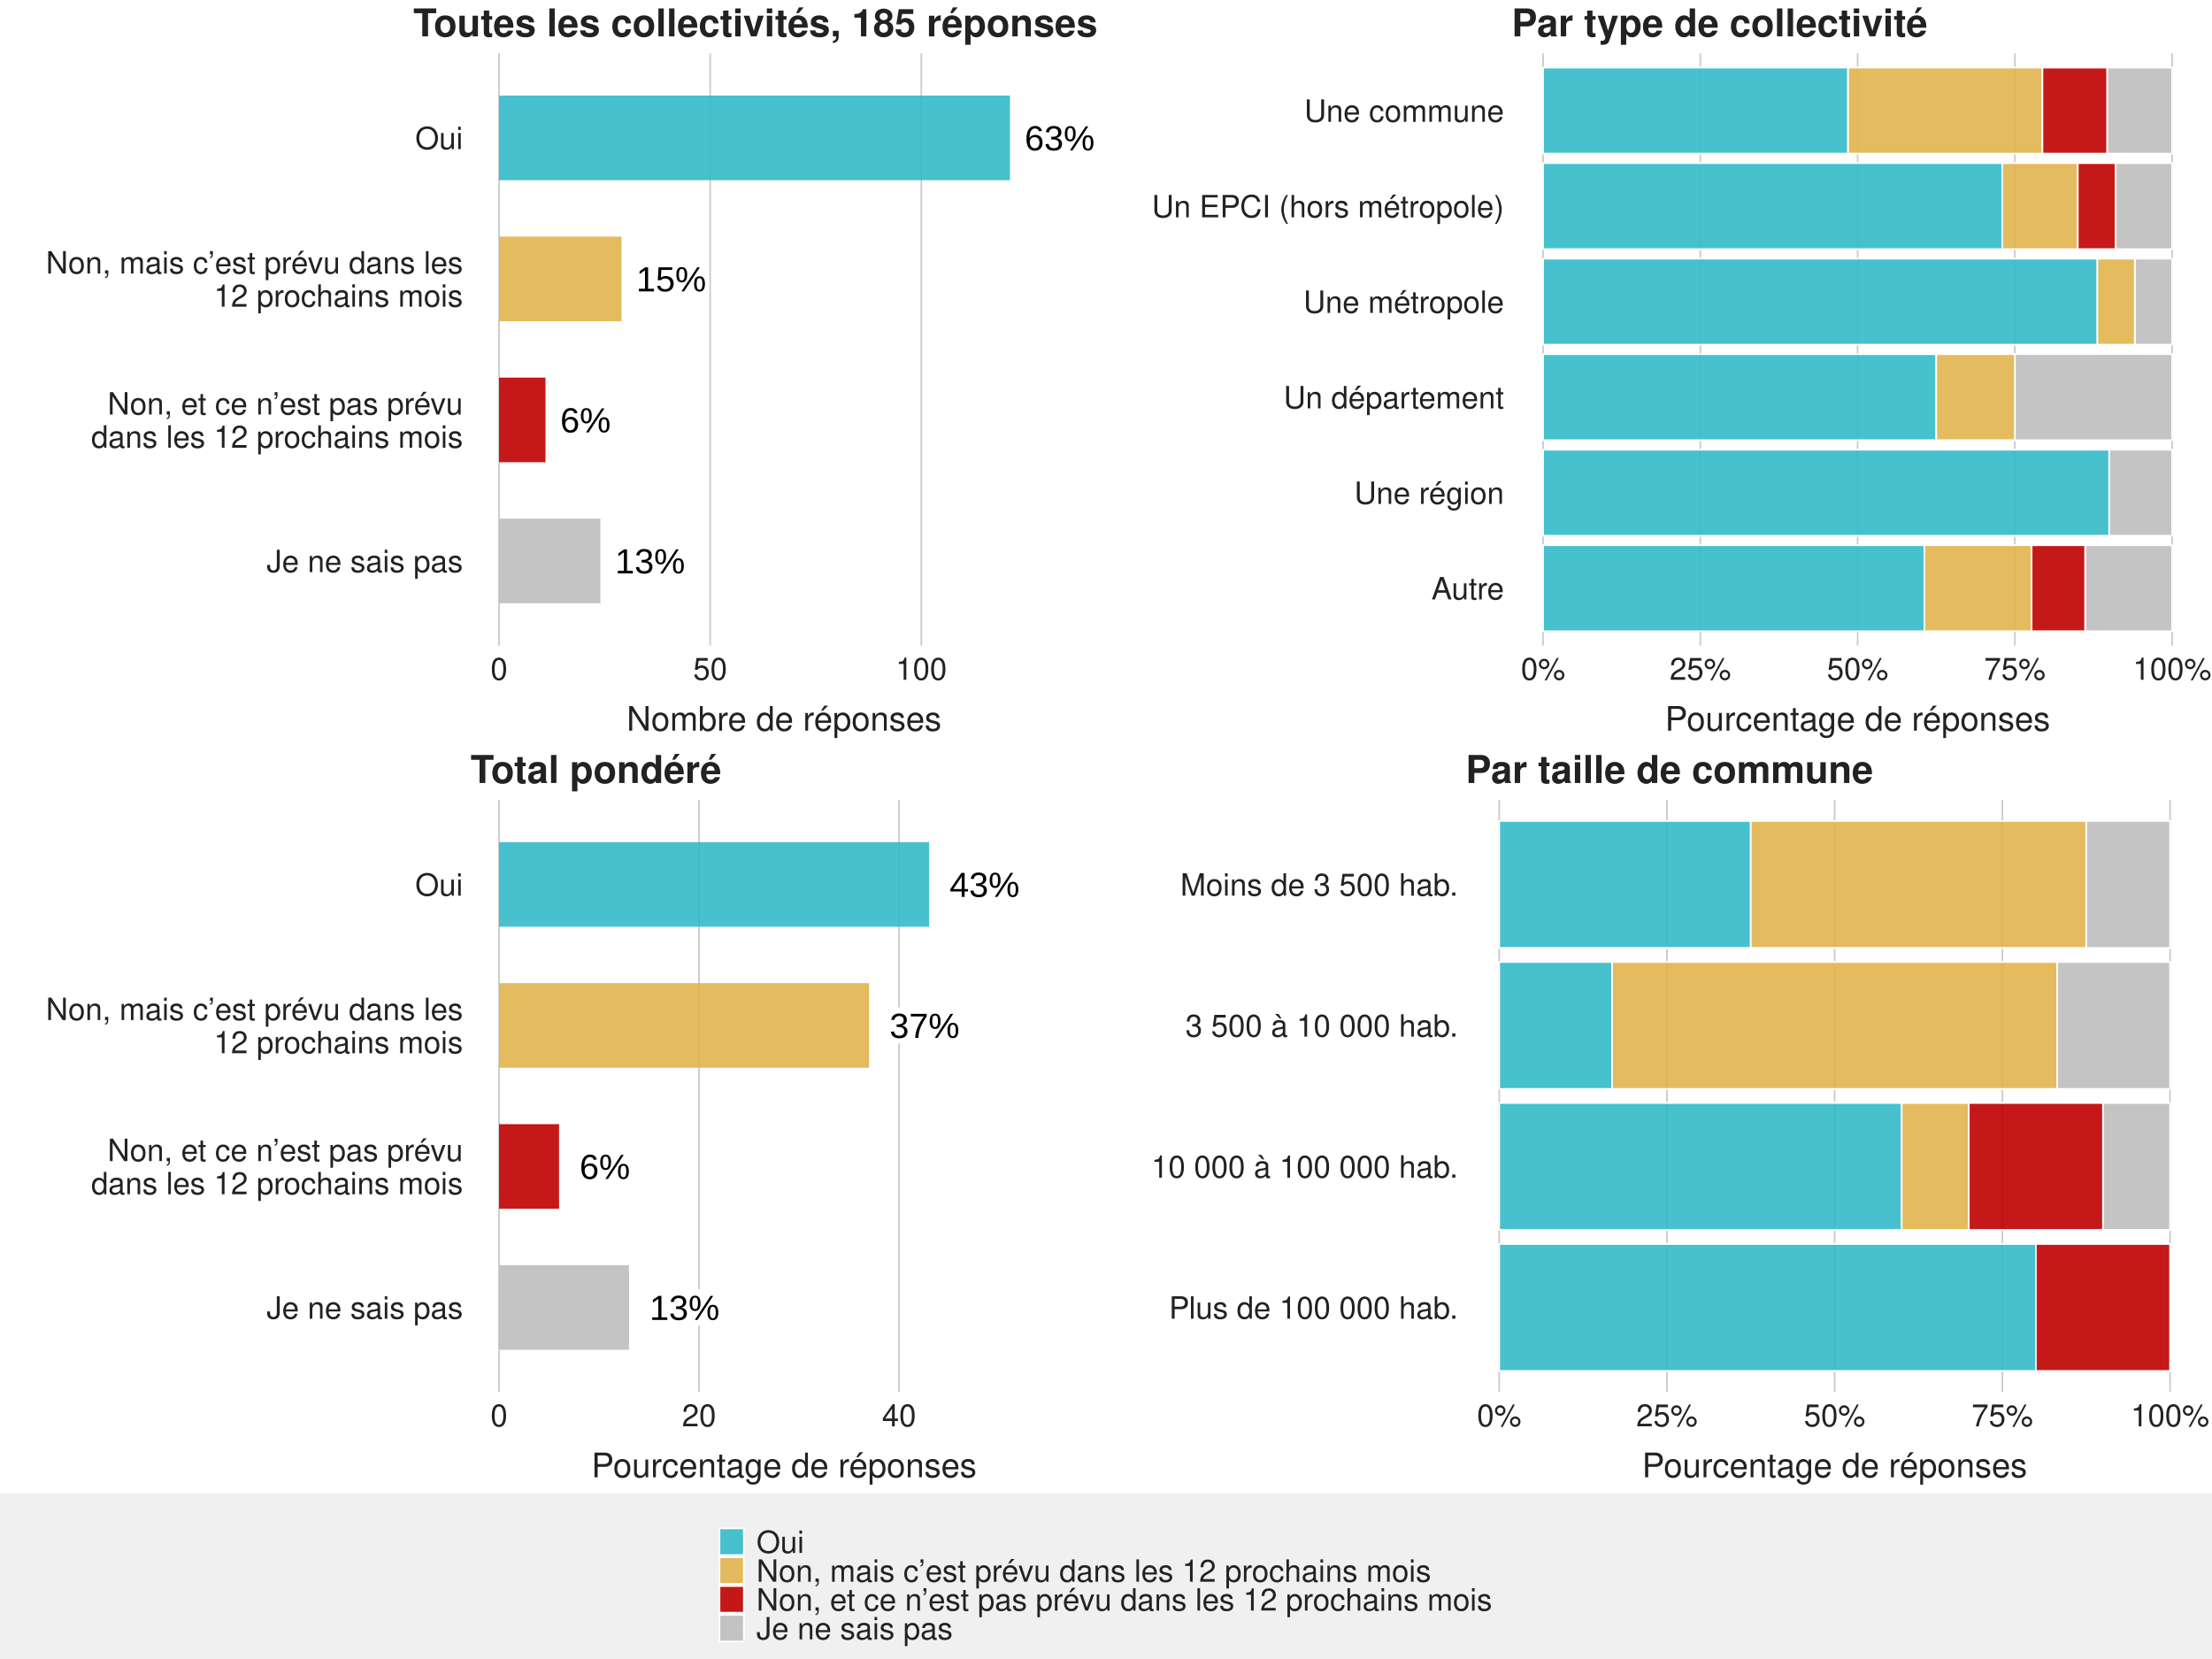
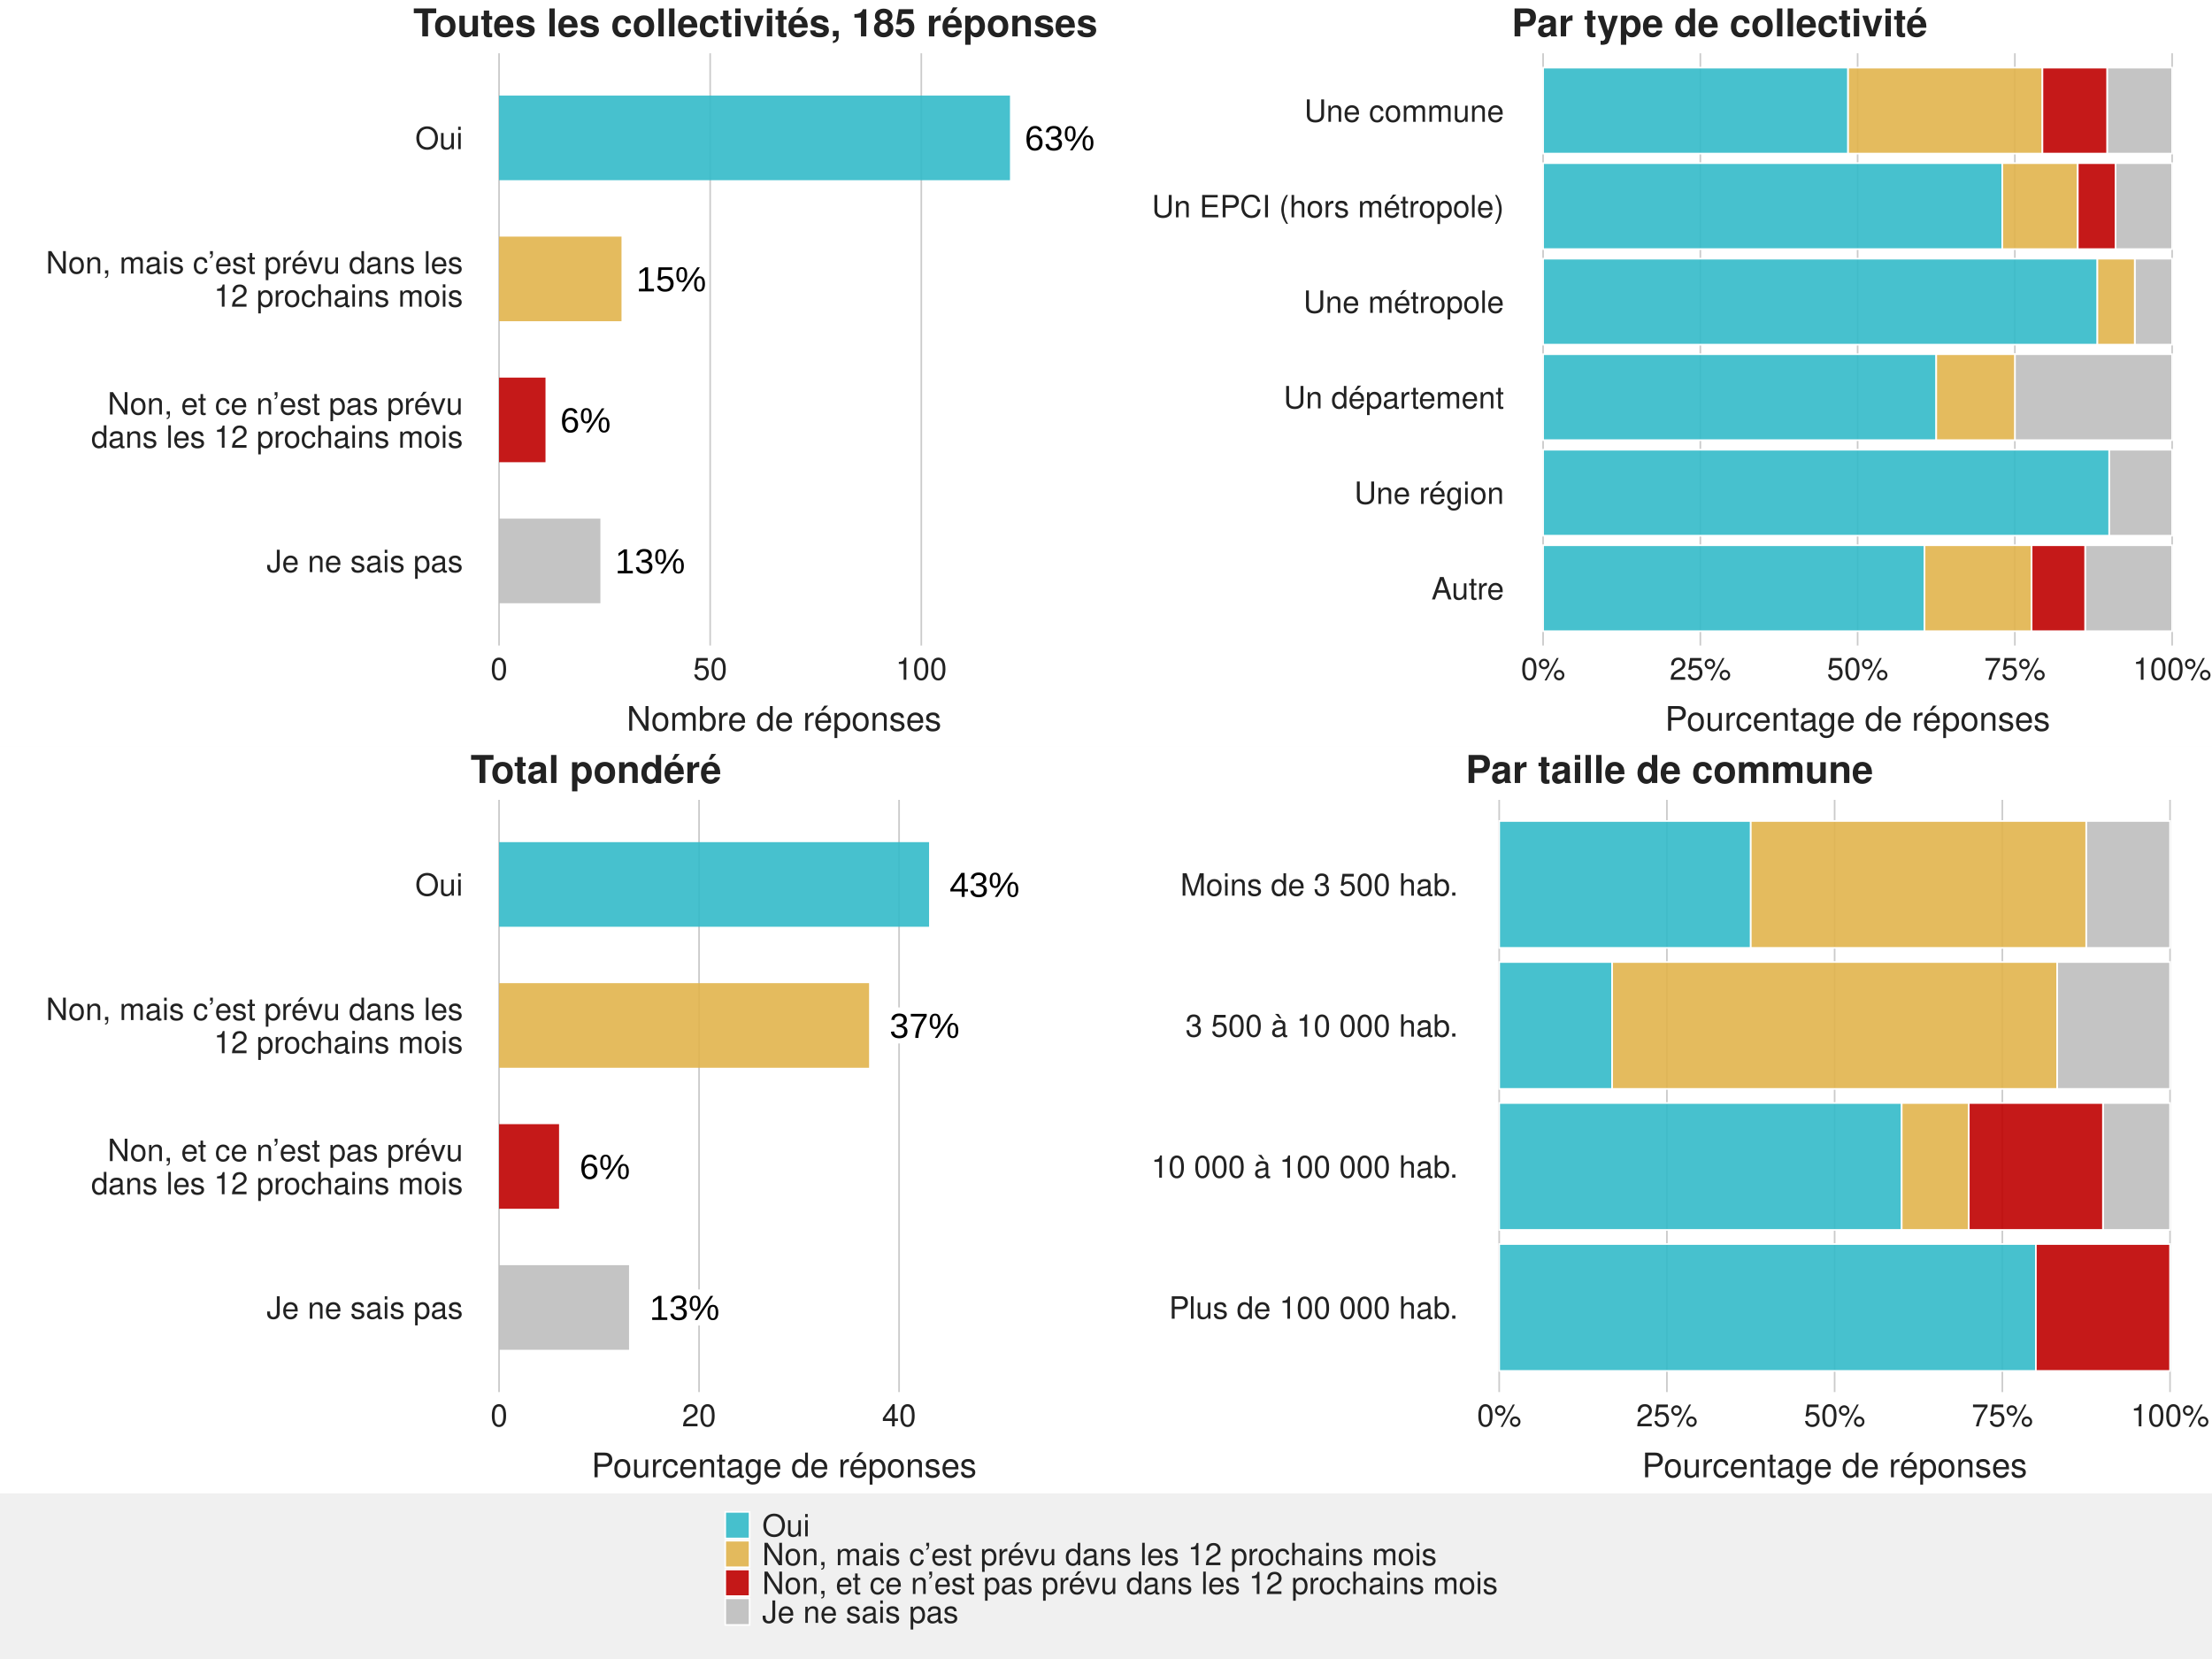
<svg xmlns="http://www.w3.org/2000/svg" class="svglite" width="1440.00pt" height="1080.00pt" viewBox="0 0 1440.00 1080.00">
  <defs>
    <style type="text/css">
    .svglite line, .svglite polyline, .svglite polygon, .svglite path, .svglite rect, .svglite circle {
      fill: none;
      stroke: #000000;
      stroke-linecap: round;
      stroke-linejoin: round;
      stroke-miterlimit: 10.00;
    }
    .svglite text {
      white-space: pre;
    }
  </style>
  </defs>
  <rect width="100%" height="100%" style="stroke: none; fill: none;" />
  <defs>
    <clipPath id="cpMC4wMHwxNDQwLjAwfDAuMDB8MTA4MC4wMA==">
      <rect x="0.00" y="0.00" width="1440.00" height="1080.00" />
    </clipPath>
  </defs>
  <g clip-path="url(#cpMC4wMHwxNDQwLjAwfDAuMDB8MTA4MC4wMA==)">
</g>
  <defs>
    <clipPath id="cpMC4wMHwxNDQwLjAwfDAuMDB8OTcyLjAw">
      <rect x="0.00" y="0.00" width="1440.00" height="972.00" />
    </clipPath>
  </defs>
  <g clip-path="url(#cpMC4wMHwxNDQwLjAwfDAuMDB8OTcyLjAw)">
</g>
  <g clip-path="url(#cpMC4wMHwxNDQwLjAwfDAuMDB8MTA4MC4wMA==)">
</g>
  <defs>
    <clipPath id="cpMC4wMHw3MjAuMDB8MC4wMHw5NzIuMDA=">
      <rect x="0.00" y="0.00" width="720.00" height="972.00" />
    </clipPath>
  </defs>
  <g clip-path="url(#cpMC4wMHw3MjAuMDB8MC4wMHw5NzIuMDA=)">
</g>
  <g clip-path="url(#cpMC4wMHwxNDQwLjAwfDAuMDB8MTA4MC4wMA==)">
</g>
  <defs>
    <clipPath id="cpMC4wMHw3MjAuMDB8MC4wMHw0ODYuMDA=">
      <rect x="0.00" y="0.00" width="720.00" height="486.00" />
    </clipPath>
  </defs>
  <g clip-path="url(#cpMC4wMHw3MjAuMDB8MC4wMHw0ODYuMDA=)">
    <rect x="0.00" y="0.00" width="720.00" height="486.00" style="stroke-width: 1.07; stroke: #FFFFFF; fill: #FFFFFF;" />
  </g>
  <g clip-path="url(#cpMC4wMHwxNDQwLjAwfDAuMDB8MTA4MC4wMA==)">
</g>
  <defs>
    <clipPath id="cpMzA2LjMyfDcxNC41MnwzNC42OXw0MjAuMjQ=">
      <rect x="306.32" y="34.69" width="408.20" height="385.55" />
    </clipPath>
  </defs>
  <g clip-path="url(#cpMzA2LjMyfDcxNC41MnwzNC42OXw0MjAuMjQ=)">
    <polyline points="324.88,420.24 324.88,34.69 " style="stroke-width: 1.07; stroke: #CBCBCB; stroke-linecap: butt;" />
    <polyline points="462.32,420.24 462.32,34.69 " style="stroke-width: 1.07; stroke: #CBCBCB; stroke-linecap: butt;" />
    <polyline points="599.76,420.24 599.76,34.69 " style="stroke-width: 1.07; stroke: #CBCBCB; stroke-linecap: butt;" />
    <rect x="324.88" y="62.23" width="332.61" height="55.08" style="stroke-width: 2.13; stroke: none; stroke-linecap: butt; stroke-linejoin: miter; fill: #33BBC9; fill-opacity: 0.90;" />
    <rect x="324.88" y="337.62" width="65.97" height="55.08" style="stroke-width: 2.13; stroke: none; stroke-linecap: butt; stroke-linejoin: miter; fill: #BEBEBE; fill-opacity: 0.90;" />
    <rect x="324.88" y="154.03" width="79.72" height="55.08" style="stroke-width: 2.13; stroke: none; stroke-linecap: butt; stroke-linejoin: miter; fill: #E1B44D; fill-opacity: 0.90;" />
    <rect x="324.88" y="245.82" width="30.24" height="55.08" style="stroke-width: 2.13; stroke: none; stroke-linecap: butt; stroke-linejoin: miter; fill: #BF0001; fill-opacity: 0.90;" />
    <polygon points="662.39,101.49 710.20,101.49 710.11,101.49 710.46,101.48 710.80,101.41 711.13,101.28 711.43,101.11 711.70,100.89 711.93,100.63 712.11,100.34 712.25,100.02 712.33,99.68 712.36,99.33 712.36,99.33 712.36,80.20 712.36,80.20 712.33,79.86 712.25,79.52 712.11,79.20 711.93,78.90 711.70,78.64 711.43,78.42 711.13,78.25 710.80,78.13 710.46,78.06 710.20,78.04 662.39,78.04 662.65,78.06 662.30,78.04 661.96,78.09 661.63,78.18 661.31,78.33 661.03,78.53 660.77,78.77 660.57,79.05 660.40,79.36 660.29,79.69 660.24,80.03 660.23,80.20 660.23,99.33 660.24,99.16 660.24,99.51 660.29,99.85 660.40,100.18 660.57,100.49 660.77,100.76 661.03,101.01 661.31,101.20 661.63,101.35 661.96,101.45 662.30,101.49 " style="stroke-width: nan; stroke: none; fill: #FFFFFF;" />
    <text x="667.06" y="97.89" style="font-size: 22.76px; font-family: &quot;Arial&quot;;" textLength="44.93px" lengthAdjust="spacingAndGlyphs">63%</text>
    <polygon points="395.76,376.88 443.56,376.88 443.48,376.88 443.83,376.87 444.17,376.80 444.49,376.67 444.79,376.50 445.06,376.28 445.29,376.02 445.48,375.73 445.61,375.41 445.70,375.07 445.72,374.72 445.72,374.72 445.72,355.59 445.72,355.59 445.70,355.25 445.61,354.91 445.48,354.59 445.29,354.29 445.06,354.03 444.79,353.81 444.49,353.64 444.17,353.52 443.83,353.45 443.56,353.43 395.76,353.43 396.02,353.45 395.67,353.43 395.32,353.48 394.99,353.57 394.68,353.72 394.39,353.92 394.14,354.16 393.93,354.44 393.77,354.75 393.66,355.08 393.60,355.42 393.60,355.59 393.60,374.72 393.60,374.55 393.60,374.90 393.66,375.24 393.77,375.57 393.93,375.88 394.14,376.16 394.39,376.40 394.68,376.59 394.99,376.74 395.32,376.84 395.67,376.88 " style="stroke-width: nan; stroke: none; fill: #FFFFFF;" />
    <text x="400.43" y="373.28" style="font-size: 22.76px; font-family: &quot;Arial&quot;;" textLength="44.93px" lengthAdjust="spacingAndGlyphs">13%</text>
    <polygon points="409.50,193.29 457.31,193.29 457.22,193.29 457.57,193.27 457.91,193.20 458.23,193.08 458.54,192.91 458.81,192.69 459.04,192.43 459.22,192.13 459.36,191.81 459.44,191.48 459.47,191.13 459.47,191.13 459.47,172.00 459.47,172.00 459.44,171.65 459.36,171.31 459.22,171.00 459.04,170.70 458.81,170.44 458.54,170.22 458.23,170.05 457.91,169.92 457.57,169.85 457.31,169.84 409.50,169.84 409.76,169.85 409.41,169.84 409.07,169.88 408.73,169.98 408.42,170.13 408.13,170.33 407.88,170.57 407.68,170.84 407.51,171.15 407.40,171.48 407.35,171.83 407.34,172.00 407.34,191.13 407.35,190.96 407.35,191.30 407.40,191.65 407.51,191.98 407.68,192.28 407.88,192.56 408.13,192.80 408.42,193.00 408.73,193.15 409.07,193.25 409.41,193.29 " style="stroke-width: nan; stroke: none; fill: #FFFFFF;" />
    <text x="414.17" y="189.69" style="font-size: 22.76px; font-family: &quot;Arial&quot;;" textLength="44.93px" lengthAdjust="spacingAndGlyphs">15%</text>
    <polygon points="360.02,285.09 394.82,285.09 394.73,285.08 395.08,285.07 395.42,285.00 395.75,284.88 396.05,284.70 396.32,284.48 396.55,284.22 396.73,283.93 396.87,283.61 396.95,283.27 396.98,282.93 396.98,282.93 396.98,263.80 396.98,263.80 396.95,263.45 396.87,263.11 396.73,262.79 396.55,262.50 396.32,262.24 396.05,262.02 395.75,261.84 395.42,261.72 395.08,261.65 394.82,261.64 360.02,261.64 360.28,261.65 359.94,261.64 359.59,261.68 359.26,261.78 358.94,261.92 358.66,262.12 358.41,262.36 358.20,262.64 358.03,262.95 357.92,263.28 357.87,263.62 357.86,263.80 357.86,282.93 357.87,282.75 357.87,283.10 357.92,283.44 358.03,283.77 358.20,284.08 358.41,284.36 358.66,284.60 358.94,284.80 359.26,284.95 359.59,285.04 359.94,285.08 " style="stroke-width: nan; stroke: none; fill: #FFFFFF;" />
    <text x="364.69" y="281.49" style="font-size: 22.76px; font-family: &quot;Arial&quot;;" textLength="31.92px" lengthAdjust="spacingAndGlyphs">6%</text>
  </g>
  <g clip-path="url(#cpMC4wMHwxNDQwLjAwfDAuMDB8MTA4MC4wMA==)">
    <text x="301.39" y="372.45" text-anchor="end" style="font-size: 20.00px;fill: #222222; font-family: &quot;Nimbus Sans&quot;;" textLength="127.82px" lengthAdjust="spacingAndGlyphs">Je ne sais pas</text>
    <text x="301.39" y="269.85" text-anchor="end" style="font-size: 20.00px;fill: #222222; font-family: &quot;Nimbus Sans&quot;;" textLength="232.30px" lengthAdjust="spacingAndGlyphs">Non, et ce n’est pas prévu</text>
    <text x="301.39" y="291.45" text-anchor="end" style="font-size: 20.00px;fill: #222222; font-family: &quot;Nimbus Sans&quot;;" textLength="242.29px" lengthAdjust="spacingAndGlyphs">dans les 12 prochains mois</text>
    <text x="301.39" y="178.05" text-anchor="end" style="font-size: 20.00px;fill: #222222; font-family: &quot;Nimbus Sans&quot;;" textLength="272.29px" lengthAdjust="spacingAndGlyphs">Non, mais c’est prévu dans les</text>
    <text x="301.39" y="199.65" text-anchor="end" style="font-size: 20.00px;fill: #222222; font-family: &quot;Nimbus Sans&quot;;" textLength="162.26px" lengthAdjust="spacingAndGlyphs">12 prochains mois</text>
    <text x="301.39" y="97.06" text-anchor="end" style="font-size: 20.00px;fill: #222222; font-family: &quot;Nimbus Sans&quot;;" textLength="31.12px" lengthAdjust="spacingAndGlyphs">Oui</text>
    <text x="324.88" y="442.54" text-anchor="middle" style="font-size: 20.00px;fill: #222222; font-family: &quot;Nimbus Sans&quot;;" textLength="11.12px" lengthAdjust="spacingAndGlyphs">0</text>
    <text x="462.32" y="442.54" text-anchor="middle" style="font-size: 20.00px;fill: #222222; font-family: &quot;Nimbus Sans&quot;;" textLength="22.23px" lengthAdjust="spacingAndGlyphs">50</text>
    <text x="599.76" y="442.54" text-anchor="middle" style="font-size: 20.00px;fill: #222222; font-family: &quot;Nimbus Sans&quot;;" textLength="33.35px" lengthAdjust="spacingAndGlyphs">100</text>
    <text x="510.42" y="475.68" text-anchor="middle" style="font-size: 22.00px;fill: #222222; font-family: &quot;Nimbus Sans&quot;;" textLength="205.42px" lengthAdjust="spacingAndGlyphs">Nombre de réponses</text>
    <text x="714.52" y="23.71" text-anchor="end" style="font-size: 25.00px; font-weight: bold;fill: #222222; font-family: &quot;Nimbus Sans&quot;;" textLength="447.48px" lengthAdjust="spacingAndGlyphs">Toutes les collectivités, 185 réponses</text>
  </g>
  <defs>
    <clipPath id="cpMC4wMHw3MjAuMDB8NDg2LjAwfDk3Mi4wMA==">
      <rect x="0.00" y="486.00" width="720.00" height="486.00" />
    </clipPath>
  </defs>
  <g clip-path="url(#cpMC4wMHw3MjAuMDB8NDg2LjAwfDk3Mi4wMA==)">
    <rect x="0.00" y="486.00" width="720.00" height="486.00" style="stroke-width: 1.07; stroke: #FFFFFF; fill: #FFFFFF;" />
  </g>
  <g clip-path="url(#cpMC4wMHwxNDQwLjAwfDAuMDB8MTA4MC4wMA==)">
</g>
  <defs>
    <clipPath id="cpMzA2LjMyfDcxNC41Mnw1MjAuNjl8OTA2LjI0">
      <rect x="306.32" y="520.69" width="408.20" height="385.55" />
    </clipPath>
  </defs>
  <g clip-path="url(#cpMzA2LjMyfDcxNC41Mnw1MjAuNjl8OTA2LjI0)">
    <polyline points="324.88,906.24 324.88,520.69 " style="stroke-width: 1.07; stroke: #CBCBCB; stroke-linecap: butt;" />
    <polyline points="455.08,906.24 455.08,520.69 " style="stroke-width: 1.07; stroke: #CBCBCB; stroke-linecap: butt;" />
    <polyline points="585.29,906.24 585.29,520.69 " style="stroke-width: 1.07; stroke: #CBCBCB; stroke-linecap: butt;" />
    <rect x="324.88" y="823.62" width="84.63" height="55.08" style="stroke-width: 2.13; stroke: none; stroke-linecap: butt; stroke-linejoin: miter; fill: #BEBEBE; fill-opacity: 0.90;" />
    <rect x="324.88" y="731.82" width="39.06" height="55.08" style="stroke-width: 2.13; stroke: none; stroke-linecap: butt; stroke-linejoin: miter; fill: #BF0001; fill-opacity: 0.90;" />
    <rect x="324.88" y="640.03" width="240.88" height="55.08" style="stroke-width: 2.13; stroke: none; stroke-linecap: butt; stroke-linejoin: miter; fill: #E1B44D; fill-opacity: 0.90;" />
    <rect x="324.88" y="548.23" width="279.94" height="55.08" style="stroke-width: 2.13; stroke: none; stroke-linecap: butt; stroke-linejoin: miter; fill: #33BBC9; fill-opacity: 0.90;" />
    <polygon points="418.18,862.88 465.99,862.88 465.90,862.88 466.25,862.87 466.59,862.80 466.92,862.67 467.22,862.50 467.49,862.28 467.72,862.02 467.90,861.73 468.04,861.41 468.12,861.07 468.15,860.72 468.15,860.72 468.15,841.59 468.15,841.59 468.12,841.25 468.04,840.91 467.90,840.59 467.72,840.29 467.49,840.03 467.22,839.81 466.92,839.64 466.59,839.52 466.25,839.45 465.99,839.43 418.18,839.43 418.44,839.45 418.09,839.43 417.75,839.48 417.42,839.57 417.10,839.72 416.82,839.92 416.56,840.16 416.36,840.44 416.19,840.75 416.08,841.08 416.03,841.42 416.02,841.59 416.02,860.72 416.03,860.55 416.03,860.90 416.08,861.24 416.19,861.57 416.36,861.88 416.56,862.16 416.82,862.40 417.10,862.59 417.42,862.74 417.75,862.84 418.09,862.88 " style="stroke-width: nan; stroke: none; fill: #FFFFFF;" />
    <text x="422.85" y="859.28" style="font-size: 22.76px; font-family: &quot;Arial&quot;;" textLength="44.93px" lengthAdjust="spacingAndGlyphs">13%</text>
    <polygon points="372.61,771.09 407.41,771.09 407.32,771.08 407.67,771.07 408.01,771.00 408.33,770.88 408.63,770.70 408.90,770.48 409.13,770.22 409.32,769.93 409.46,769.61 409.54,769.27 409.57,768.93 409.57,768.93 409.57,749.80 409.57,749.80 409.54,749.45 409.46,749.11 409.32,748.79 409.13,748.50 408.90,748.24 408.63,748.02 408.33,747.84 408.01,747.72 407.67,747.65 407.41,747.64 372.61,747.64 372.87,747.65 372.52,747.64 372.18,747.68 371.84,747.78 371.53,747.92 371.24,748.12 370.99,748.36 370.78,748.64 370.62,748.95 370.51,749.28 370.46,749.62 370.45,749.80 370.45,768.93 370.46,768.75 370.46,769.10 370.51,769.44 370.62,769.77 370.78,770.08 370.99,770.36 371.24,770.60 371.53,770.80 371.84,770.95 372.18,771.04 372.52,771.08 " style="stroke-width: nan; stroke: none; fill: #FFFFFF;" />
    <text x="377.28" y="767.49" style="font-size: 22.76px; font-family: &quot;Arial&quot;;" textLength="31.92px" lengthAdjust="spacingAndGlyphs">6%</text>
    <polygon points="574.43,679.29 622.24,679.29 622.15,679.29 622.50,679.27 622.84,679.20 623.16,679.08 623.46,678.91 623.73,678.69 623.96,678.43 624.15,678.13 624.29,677.81 624.37,677.48 624.40,677.13 624.40,677.13 624.40,658.00 624.40,658.00 624.37,657.65 624.29,657.31 624.15,657.00 623.96,656.70 623.73,656.44 623.46,656.22 623.16,656.05 622.84,655.92 622.50,655.85 622.24,655.84 574.43,655.84 574.69,655.85 574.34,655.84 574.00,655.88 573.66,655.98 573.35,656.13 573.06,656.33 572.81,656.57 572.60,656.84 572.44,657.15 572.33,657.48 572.28,657.83 572.27,658.00 572.27,677.13 572.28,676.96 572.28,677.30 572.33,677.65 572.44,677.98 572.60,678.28 572.81,678.56 573.06,678.80 573.35,679.00 573.66,679.15 574.00,679.25 574.34,679.29 " style="stroke-width: nan; stroke: none; fill: #FFFFFF;" />
    <text x="579.10" y="675.69" style="font-size: 22.76px; font-family: &quot;Arial&quot;;" textLength="44.93px" lengthAdjust="spacingAndGlyphs">37%</text>
    <polygon points="613.49,587.49 661.30,587.49 661.21,587.49 661.56,587.48 661.90,587.41 662.23,587.28 662.53,587.11 662.80,586.89 663.03,586.63 663.21,586.34 663.35,586.02 663.43,585.68 663.46,585.33 663.46,585.33 663.46,566.20 663.46,566.20 663.43,565.86 663.35,565.52 663.21,565.20 663.03,564.90 662.80,564.64 662.53,564.42 662.23,564.25 661.90,564.13 661.56,564.06 661.30,564.04 613.49,564.04 613.75,564.06 613.40,564.04 613.06,564.09 612.73,564.18 612.41,564.33 612.13,564.53 611.87,564.77 611.67,565.05 611.50,565.36 611.39,565.69 611.34,566.03 611.33,566.20 611.33,585.33 611.34,585.16 611.34,585.51 611.39,585.85 611.50,586.18 611.67,586.49 611.87,586.76 612.13,587.01 612.41,587.20 612.73,587.35 613.06,587.45 613.40,587.49 " style="stroke-width: nan; stroke: none; fill: #FFFFFF;" />
    <text x="618.16" y="583.89" style="font-size: 22.76px; font-family: &quot;Arial&quot;;" textLength="44.93px" lengthAdjust="spacingAndGlyphs">43%</text>
  </g>
  <g clip-path="url(#cpMC4wMHwxNDQwLjAwfDAuMDB8MTA4MC4wMA==)">
    <text x="301.39" y="858.45" text-anchor="end" style="font-size: 20.00px;fill: #222222; font-family: &quot;Nimbus Sans&quot;;" textLength="127.82px" lengthAdjust="spacingAndGlyphs">Je ne sais pas</text>
    <text x="301.39" y="755.85" text-anchor="end" style="font-size: 20.00px;fill: #222222; font-family: &quot;Nimbus Sans&quot;;" textLength="232.30px" lengthAdjust="spacingAndGlyphs">Non, et ce n’est pas prévu</text>
    <text x="301.39" y="777.45" text-anchor="end" style="font-size: 20.00px;fill: #222222; font-family: &quot;Nimbus Sans&quot;;" textLength="242.29px" lengthAdjust="spacingAndGlyphs">dans les 12 prochains mois</text>
    <text x="301.39" y="664.05" text-anchor="end" style="font-size: 20.00px;fill: #222222; font-family: &quot;Nimbus Sans&quot;;" textLength="272.29px" lengthAdjust="spacingAndGlyphs">Non, mais c’est prévu dans les</text>
    <text x="301.39" y="685.65" text-anchor="end" style="font-size: 20.00px;fill: #222222; font-family: &quot;Nimbus Sans&quot;;" textLength="162.26px" lengthAdjust="spacingAndGlyphs">12 prochains mois</text>
    <text x="301.39" y="583.06" text-anchor="end" style="font-size: 20.00px;fill: #222222; font-family: &quot;Nimbus Sans&quot;;" textLength="31.12px" lengthAdjust="spacingAndGlyphs">Oui</text>
    <text x="324.88" y="928.54" text-anchor="middle" style="font-size: 20.00px;fill: #222222; font-family: &quot;Nimbus Sans&quot;;" textLength="11.12px" lengthAdjust="spacingAndGlyphs">0</text>
    <text x="455.08" y="928.54" text-anchor="middle" style="font-size: 20.00px;fill: #222222; font-family: &quot;Nimbus Sans&quot;;" textLength="22.23px" lengthAdjust="spacingAndGlyphs">20</text>
    <text x="585.29" y="928.54" text-anchor="middle" style="font-size: 20.00px;fill: #222222; font-family: &quot;Nimbus Sans&quot;;" textLength="22.23px" lengthAdjust="spacingAndGlyphs">40</text>
    <text x="510.42" y="961.68" text-anchor="middle" style="font-size: 22.00px;fill: #222222; font-family: &quot;Nimbus Sans&quot;;" textLength="251.94px" lengthAdjust="spacingAndGlyphs">Pourcentage de réponses</text>
    <text x="306.32" y="509.71" style="font-size: 25.00px; font-weight: bold;fill: #222222; font-family: &quot;Nimbus Sans&quot;;" textLength="165.33px" lengthAdjust="spacingAndGlyphs">Total pondéré</text>
  </g>
  <defs>
    <clipPath id="cpNzIwLjAwfDE0NDAuMDB8MC4wMHw5NzIuMDA=">
      <rect x="720.00" y="0.00" width="720.00" height="972.00" />
    </clipPath>
  </defs>
  <g clip-path="url(#cpNzIwLjAwfDE0NDAuMDB8MC4wMHw5NzIuMDA=)">
</g>
  <g clip-path="url(#cpMC4wMHwxNDQwLjAwfDAuMDB8MTA4MC4wMA==)">
</g>
  <defs>
    <clipPath id="cpNzIwLjAwfDE0NDAuMDB8MC4wMHw0ODYuMDA=">
      <rect x="720.00" y="0.00" width="720.00" height="486.00" />
    </clipPath>
  </defs>
  <g clip-path="url(#cpNzIwLjAwfDE0NDAuMDB8MC4wMHw0ODYuMDA=)">
    <rect x="720.00" y="0.00" width="720.00" height="486.00" style="stroke-width: 1.07; stroke: #FFFFFF; fill: #FFFFFF;" />
  </g>
  <g clip-path="url(#cpMC4wMHwxNDQwLjAwfDAuMDB8MTA4MC4wMA==)">
</g>
  <defs>
    <clipPath id="cpOTg0LjA3fDE0MzQuNTJ8MzQuNjl8NDIwLjI0">
      <rect x="984.07" y="34.69" width="450.45" height="385.55" />
    </clipPath>
  </defs>
  <g clip-path="url(#cpOTg0LjA3fDE0MzQuNTJ8MzQuNjl8NDIwLjI0)">
    <polyline points="1004.55,420.24 1004.55,34.69 " style="stroke-width: 1.07; stroke: #CBCBCB; stroke-linecap: butt;" />
    <polyline points="1106.92,420.24 1106.92,34.69 " style="stroke-width: 1.07; stroke: #CBCBCB; stroke-linecap: butt;" />
    <polyline points="1209.30,420.24 1209.30,34.69 " style="stroke-width: 1.07; stroke: #CBCBCB; stroke-linecap: butt;" />
    <polyline points="1311.67,420.24 1311.67,34.69 " style="stroke-width: 1.07; stroke: #CBCBCB; stroke-linecap: butt;" />
    <polyline points="1414.05,420.24 1414.05,34.69 " style="stroke-width: 1.07; stroke: #CBCBCB; stroke-linecap: butt;" />
    <rect x="1004.55" y="354.94" width="248.31" height="55.97" style="stroke-width: 1.07; stroke: #FFFFFF; stroke-linecap: butt; stroke-linejoin: miter; fill: #33BBC9; fill-opacity: 0.90;" />
    <rect x="1357.41" y="354.94" width="56.63" height="55.97" style="stroke-width: 1.07; stroke: #FFFFFF; stroke-linecap: butt; stroke-linejoin: miter; fill: #BEBEBE; fill-opacity: 0.90;" />
    <rect x="1252.86" y="354.94" width="69.70" height="55.97" style="stroke-width: 1.07; stroke: #FFFFFF; stroke-linecap: butt; stroke-linejoin: miter; fill: #E1B44D; fill-opacity: 0.90;" />
    <rect x="1322.56" y="354.94" width="34.85" height="55.97" style="stroke-width: 1.07; stroke: #FFFFFF; stroke-linecap: butt; stroke-linejoin: miter; fill: #BF0001; fill-opacity: 0.90;" />
    <rect x="1004.55" y="106.20" width="298.93" height="55.97" style="stroke-width: 1.07; stroke: #FFFFFF; stroke-linecap: butt; stroke-linejoin: miter; fill: #33BBC9; fill-opacity: 0.90;" />
    <rect x="1377.19" y="106.20" width="36.85" height="55.97" style="stroke-width: 1.07; stroke: #FFFFFF; stroke-linecap: butt; stroke-linejoin: miter; fill: #BEBEBE; fill-opacity: 0.90;" />
    <rect x="1303.48" y="106.20" width="49.14" height="55.97" style="stroke-width: 1.07; stroke: #FFFFFF; stroke-linecap: butt; stroke-linejoin: miter; fill: #E1B44D; fill-opacity: 0.90;" />
    <rect x="1352.62" y="106.20" width="24.57" height="55.97" style="stroke-width: 1.07; stroke: #FFFFFF; stroke-linecap: butt; stroke-linejoin: miter; fill: #BF0001; fill-opacity: 0.90;" />
    <rect x="1004.55" y="230.57" width="255.94" height="55.97" style="stroke-width: 1.07; stroke: #FFFFFF; stroke-linecap: butt; stroke-linejoin: miter; fill: #33BBC9; fill-opacity: 0.90;" />
    <rect x="1311.67" y="230.57" width="102.37" height="55.97" style="stroke-width: 1.07; stroke: #FFFFFF; stroke-linecap: butt; stroke-linejoin: miter; fill: #BEBEBE; fill-opacity: 0.90;" />
    <rect x="1260.48" y="230.57" width="51.19" height="55.97" style="stroke-width: 1.07; stroke: #FFFFFF; stroke-linecap: butt; stroke-linejoin: miter; fill: #E1B44D; fill-opacity: 0.90;" />
    <rect x="1311.67" y="230.57" width="0.00" height="55.97" style="stroke-width: 1.07; stroke: #FFFFFF; stroke-linecap: butt; stroke-linejoin: miter; fill: #BF0001; fill-opacity: 0.90;" />
    <rect x="1202.96" y="44.02" width="126.65" height="55.97" style="stroke-width: 1.07; stroke: #FFFFFF; stroke-linecap: butt; stroke-linejoin: miter; fill: #E1B44D; fill-opacity: 0.90;" />
    <rect x="1004.55" y="44.02" width="198.42" height="55.97" style="stroke-width: 1.07; stroke: #FFFFFF; stroke-linecap: butt; stroke-linejoin: miter; fill: #33BBC9; fill-opacity: 0.90;" />
    <rect x="1329.61" y="44.02" width="42.22" height="55.97" style="stroke-width: 1.07; stroke: #FFFFFF; stroke-linecap: butt; stroke-linejoin: miter; fill: #BF0001; fill-opacity: 0.90;" />
    <rect x="1371.83" y="44.02" width="42.22" height="55.97" style="stroke-width: 1.07; stroke: #FFFFFF; stroke-linecap: butt; stroke-linejoin: miter; fill: #BEBEBE; fill-opacity: 0.90;" />
    <rect x="1004.55" y="168.39" width="360.85" height="55.97" style="stroke-width: 1.07; stroke: #FFFFFF; stroke-linecap: butt; stroke-linejoin: miter; fill: #33BBC9; fill-opacity: 0.90;" />
    <rect x="1389.72" y="168.39" width="24.33" height="55.97" style="stroke-width: 1.07; stroke: #FFFFFF; stroke-linecap: butt; stroke-linejoin: miter; fill: #BEBEBE; fill-opacity: 0.90;" />
    <rect x="1365.39" y="168.39" width="24.33" height="55.97" style="stroke-width: 1.07; stroke: #FFFFFF; stroke-linecap: butt; stroke-linejoin: miter; fill: #E1B44D; fill-opacity: 0.90;" />
    <rect x="1389.72" y="168.39" width="0.00" height="55.97" style="stroke-width: 1.07; stroke: #FFFFFF; stroke-linecap: butt; stroke-linejoin: miter; fill: #BF0001; fill-opacity: 0.90;" />
    <rect x="1004.55" y="292.76" width="368.55" height="55.97" style="stroke-width: 1.07; stroke: #FFFFFF; stroke-linecap: butt; stroke-linejoin: miter; fill: #33BBC9; fill-opacity: 0.90;" />
    <rect x="1373.10" y="292.76" width="40.95" height="55.97" style="stroke-width: 1.07; stroke: #FFFFFF; stroke-linecap: butt; stroke-linejoin: miter; fill: #BEBEBE; fill-opacity: 0.90;" />
    <rect x="1373.10" y="292.76" width="0.00" height="55.97" style="stroke-width: 1.07; stroke: #FFFFFF; stroke-linecap: butt; stroke-linejoin: miter; fill: #E1B44D; fill-opacity: 0.90;" />
    <rect x="1373.10" y="292.76" width="0.00" height="55.97" style="stroke-width: 1.07; stroke: #FFFFFF; stroke-linecap: butt; stroke-linejoin: miter; fill: #BF0001; fill-opacity: 0.90;" />
  </g>
  <g clip-path="url(#cpMC4wMHwxNDQwLjAwfDAuMDB8MTA4MC4wMA==)">
    <text x="979.14" y="390.21" text-anchor="end" style="font-size: 20.00px;fill: #222222; font-family: &quot;Nimbus Sans&quot;;" textLength="47.79px" lengthAdjust="spacingAndGlyphs">Autre</text>
    <text x="979.14" y="328.03" text-anchor="end" style="font-size: 20.00px;fill: #222222; font-family: &quot;Nimbus Sans&quot;;" textLength="97.80px" lengthAdjust="spacingAndGlyphs">Une région</text>
    <text x="979.14" y="265.84" text-anchor="end" style="font-size: 20.00px;fill: #222222; font-family: &quot;Nimbus Sans&quot;;" textLength="143.37px" lengthAdjust="spacingAndGlyphs">Un département</text>
    <text x="979.14" y="203.66" text-anchor="end" style="font-size: 20.00px;fill: #222222; font-family: &quot;Nimbus Sans&quot;;" textLength="131.14px" lengthAdjust="spacingAndGlyphs">Une métropole</text>
    <text x="979.14" y="141.48" text-anchor="end" style="font-size: 20.00px;fill: #222222; font-family: &quot;Nimbus Sans&quot;;" textLength="230.04px" lengthAdjust="spacingAndGlyphs">Un EPCI (hors métropole)</text>
    <text x="979.14" y="79.29" text-anchor="end" style="font-size: 20.00px;fill: #222222; font-family: &quot;Nimbus Sans&quot;;" textLength="130.02px" lengthAdjust="spacingAndGlyphs">Une commune</text>
    <text x="1004.55" y="442.54" text-anchor="middle" style="font-size: 20.00px;fill: #222222; font-family: &quot;Nimbus Sans&quot;;" textLength="28.89px" lengthAdjust="spacingAndGlyphs">0%</text>
    <text x="1106.92" y="442.54" text-anchor="middle" style="font-size: 20.00px;fill: #222222; font-family: &quot;Nimbus Sans&quot;;" textLength="40.01px" lengthAdjust="spacingAndGlyphs">25%</text>
    <text x="1209.30" y="442.54" text-anchor="middle" style="font-size: 20.00px;fill: #222222; font-family: &quot;Nimbus Sans&quot;;" textLength="40.01px" lengthAdjust="spacingAndGlyphs">50%</text>
    <text x="1311.67" y="442.54" text-anchor="middle" style="font-size: 20.00px;fill: #222222; font-family: &quot;Nimbus Sans&quot;;" textLength="40.01px" lengthAdjust="spacingAndGlyphs">75%</text>
    <text x="1414.05" y="442.54" text-anchor="middle" style="font-size: 20.00px;fill: #222222; font-family: &quot;Nimbus Sans&quot;;" textLength="51.13px" lengthAdjust="spacingAndGlyphs">100%</text>
    <text x="1209.30" y="475.68" text-anchor="middle" style="font-size: 22.00px;fill: #222222; font-family: &quot;Nimbus Sans&quot;;" textLength="251.94px" lengthAdjust="spacingAndGlyphs">Pourcentage de réponses</text>
    <text x="984.07" y="23.71" style="font-size: 25.00px; font-weight: bold;fill: #222222; font-family: &quot;Nimbus Sans&quot;;" textLength="270.97px" lengthAdjust="spacingAndGlyphs">Par type de collectivité</text>
  </g>
  <defs>
    <clipPath id="cpNzIwLjAwfDE0NDAuMDB8NDg2LjAwfDk3Mi4wMA==">
      <rect x="720.00" y="486.00" width="720.00" height="486.00" />
    </clipPath>
  </defs>
  <g clip-path="url(#cpNzIwLjAwfDE0NDAuMDB8NDg2LjAwfDk3Mi4wMA==)">
    <rect x="720.00" y="486.00" width="720.00" height="486.00" style="stroke-width: 1.07; stroke: #FFFFFF; fill: #FFFFFF;" />
  </g>
  <g clip-path="url(#cpMC4wMHwxNDQwLjAwfDAuMDB8MTA4MC4wMA==)">
</g>
  <defs>
    <clipPath id="cpOTU0LjEzfDE0MzQuNTJ8NTIwLjY5fDkwNi4yNA==">
      <rect x="954.13" y="520.69" width="480.39" height="385.55" />
    </clipPath>
  </defs>
  <g clip-path="url(#cpOTU0LjEzfDE0MzQuNTJ8NTIwLjY5fDkwNi4yNA==)">
    <polyline points="975.97,906.24 975.97,520.69 " style="stroke-width: 1.07; stroke: #CBCBCB; stroke-linecap: butt;" />
    <polyline points="1085.15,906.24 1085.15,520.69 " style="stroke-width: 1.07; stroke: #CBCBCB; stroke-linecap: butt;" />
    <polyline points="1194.33,906.24 1194.33,520.69 " style="stroke-width: 1.07; stroke: #CBCBCB; stroke-linecap: butt;" />
    <polyline points="1303.51,906.24 1303.51,520.69 " style="stroke-width: 1.07; stroke: #CBCBCB; stroke-linecap: butt;" />
    <polyline points="1412.68,906.24 1412.68,520.69 " style="stroke-width: 1.07; stroke: #CBCBCB; stroke-linecap: butt;" />
    <rect x="975.97" y="718.05" width="262.03" height="82.62" style="stroke-width: 1.07; stroke: #FFFFFF; stroke-linecap: butt; stroke-linejoin: miter; fill: #33BBC9; fill-opacity: 0.90;" />
    <rect x="1369.01" y="718.05" width="43.67" height="82.62" style="stroke-width: 1.07; stroke: #FFFFFF; stroke-linecap: butt; stroke-linejoin: miter; fill: #BEBEBE; fill-opacity: 0.90;" />
    <rect x="1238.00" y="718.05" width="43.67" height="82.62" style="stroke-width: 1.07; stroke: #FFFFFF; stroke-linecap: butt; stroke-linejoin: miter; fill: #E1B44D; fill-opacity: 0.90;" />
    <rect x="1281.67" y="718.05" width="87.34" height="82.62" style="stroke-width: 1.07; stroke: #FFFFFF; stroke-linecap: butt; stroke-linejoin: miter; fill: #BF0001; fill-opacity: 0.90;" />
    <rect x="975.97" y="626.26" width="73.51" height="82.62" style="stroke-width: 1.07; stroke: #FFFFFF; stroke-linecap: butt; stroke-linejoin: miter; fill: #33BBC9; fill-opacity: 0.90;" />
    <rect x="1339.18" y="626.26" width="73.51" height="82.62" style="stroke-width: 1.07; stroke: #FFFFFF; stroke-linecap: butt; stroke-linejoin: miter; fill: #BEBEBE; fill-opacity: 0.90;" />
    <rect x="1049.48" y="626.26" width="289.70" height="82.62" style="stroke-width: 1.07; stroke: #FFFFFF; stroke-linecap: butt; stroke-linejoin: miter; fill: #E1B44D; fill-opacity: 0.90;" />
    <rect x="1339.18" y="626.26" width="0.00" height="82.62" style="stroke-width: 1.07; stroke: #FFFFFF; stroke-linecap: butt; stroke-linejoin: miter; fill: #BF0001; fill-opacity: 0.90;" />
    <rect x="975.97" y="534.46" width="163.77" height="82.62" style="stroke-width: 1.07; stroke: #FFFFFF; stroke-linecap: butt; stroke-linejoin: miter; fill: #33BBC9; fill-opacity: 0.90;" />
    <rect x="1358.10" y="534.46" width="54.59" height="82.62" style="stroke-width: 1.07; stroke: #FFFFFF; stroke-linecap: butt; stroke-linejoin: miter; fill: #BEBEBE; fill-opacity: 0.90;" />
    <rect x="1139.74" y="534.46" width="218.36" height="82.62" style="stroke-width: 1.07; stroke: #FFFFFF; stroke-linecap: butt; stroke-linejoin: miter; fill: #E1B44D; fill-opacity: 0.90;" />
    <rect x="1358.10" y="534.46" width="0.00" height="82.62" style="stroke-width: 1.07; stroke: #FFFFFF; stroke-linecap: butt; stroke-linejoin: miter; fill: #BF0001; fill-opacity: 0.90;" />
    <rect x="975.97" y="809.85" width="349.37" height="82.62" style="stroke-width: 1.07; stroke: #FFFFFF; stroke-linecap: butt; stroke-linejoin: miter; fill: #33BBC9; fill-opacity: 0.90;" />
    <rect x="1412.68" y="809.85" width="0.00" height="82.62" style="stroke-width: 1.07; stroke: #FFFFFF; stroke-linecap: butt; stroke-linejoin: miter; fill: #BEBEBE; fill-opacity: 0.90;" />
    <rect x="1325.34" y="809.85" width="0.00" height="82.62" style="stroke-width: 1.07; stroke: #FFFFFF; stroke-linecap: butt; stroke-linejoin: miter; fill: #E1B44D; fill-opacity: 0.90;" />
    <rect x="1325.34" y="809.85" width="87.34" height="82.62" style="stroke-width: 1.07; stroke: #FFFFFF; stroke-linecap: butt; stroke-linejoin: miter; fill: #BF0001; fill-opacity: 0.90;" />
  </g>
  <g clip-path="url(#cpMC4wMHwxNDQwLjAwfDAuMDB8MTA4MC4wMA==)">
    <text x="949.20" y="858.45" text-anchor="end" style="font-size: 20.00px;fill: #222222; font-family: &quot;Nimbus Sans&quot;;" textLength="188.98px" lengthAdjust="spacingAndGlyphs">Plus de 100 000 hab.</text>
    <text x="949.20" y="766.65" text-anchor="end" style="font-size: 20.00px;fill: #222222; font-family: &quot;Nimbus Sans&quot;;" textLength="200.10px" lengthAdjust="spacingAndGlyphs">10 000 à 100 000 hab.</text>
    <text x="949.20" y="674.85" text-anchor="end" style="font-size: 20.00px;fill: #222222; font-family: &quot;Nimbus Sans&quot;;" textLength="177.87px" lengthAdjust="spacingAndGlyphs">3 500 à 10 000 hab.</text>
    <text x="949.20" y="583.06" text-anchor="end" style="font-size: 20.00px;fill: #222222; font-family: &quot;Nimbus Sans&quot;;" textLength="181.18px" lengthAdjust="spacingAndGlyphs">Moins de 3 500 hab.</text>
    <text x="975.97" y="928.54" text-anchor="middle" style="font-size: 20.00px;fill: #222222; font-family: &quot;Nimbus Sans&quot;;" textLength="28.89px" lengthAdjust="spacingAndGlyphs">0%</text>
    <text x="1085.15" y="928.54" text-anchor="middle" style="font-size: 20.00px;fill: #222222; font-family: &quot;Nimbus Sans&quot;;" textLength="40.01px" lengthAdjust="spacingAndGlyphs">25%</text>
    <text x="1194.33" y="928.54" text-anchor="middle" style="font-size: 20.00px;fill: #222222; font-family: &quot;Nimbus Sans&quot;;" textLength="40.01px" lengthAdjust="spacingAndGlyphs">50%</text>
    <text x="1303.51" y="928.54" text-anchor="middle" style="font-size: 20.00px;fill: #222222; font-family: &quot;Nimbus Sans&quot;;" textLength="40.01px" lengthAdjust="spacingAndGlyphs">75%</text>
    <text x="1412.68" y="928.54" text-anchor="middle" style="font-size: 20.00px;fill: #222222; font-family: &quot;Nimbus Sans&quot;;" textLength="51.13px" lengthAdjust="spacingAndGlyphs">100%</text>
    <text x="1194.33" y="961.68" text-anchor="middle" style="font-size: 22.00px;fill: #222222; font-family: &quot;Nimbus Sans&quot;;" textLength="251.94px" lengthAdjust="spacingAndGlyphs">Pourcentage de réponses</text>
    <text x="954.13" y="509.71" style="font-size: 25.00px; font-weight: bold;fill: #222222; font-family: &quot;Nimbus Sans&quot;;" textLength="265.40px" lengthAdjust="spacingAndGlyphs">Par taille de commune</text>
-     <rect x="468.38" y="994.98" width="15.86" height="17.34" style="stroke-width: 1.07; stroke: #FFFFFF; stroke-linecap: butt; stroke-linejoin: miter; fill: #33BBC9; fill-opacity: 0.90;" />
-     <rect x="468.38" y="1013.74" width="15.86" height="17.34" style="stroke-width: 1.07; stroke: #FFFFFF; stroke-linecap: butt; stroke-linejoin: miter; fill: #E1B44D; fill-opacity: 0.90;" />
-     <rect x="468.38" y="1032.50" width="15.86" height="17.34" style="stroke-width: 1.07; stroke: #FFFFFF; stroke-linecap: butt; stroke-linejoin: miter; fill: #BF0001; fill-opacity: 0.90;" />
-     <rect x="468.38" y="1051.26" width="15.86" height="17.34" style="stroke-width: 1.07; stroke: #FFFFFF; stroke-linecap: butt; stroke-linejoin: miter; fill: #BEBEBE; fill-opacity: 0.90;" />
-     <text x="492.42" y="1010.94" style="font-size: 20.00px;fill: #222222; font-family: &quot;Nimbus Sans&quot;;" textLength="31.12px" lengthAdjust="spacingAndGlyphs">Oui</text>
-     <text x="492.42" y="1029.70" style="font-size: 20.00px;fill: #222222; font-family: &quot;Nimbus Sans&quot;;" textLength="440.11px" lengthAdjust="spacingAndGlyphs">Non, mais c’est prévu dans les 12 prochains mois</text>
-     <text x="492.42" y="1048.46" style="font-size: 20.00px;fill: #222222; font-family: &quot;Nimbus Sans&quot;;" textLength="480.15px" lengthAdjust="spacingAndGlyphs">Non, et ce n’est pas prévu dans les 12 prochains mois</text>
-     <text x="492.42" y="1067.22" style="font-size: 20.00px;fill: #222222; font-family: &quot;Nimbus Sans&quot;;" textLength="127.82px" lengthAdjust="spacingAndGlyphs">Je ne sais pas</text>
+     <rect x="472.12" y="984.21" width="15.86" height="17.34" style="stroke-width: 1.07; stroke: #FFFFFF; stroke-linecap: butt; stroke-linejoin: miter; fill: #33BBC9; fill-opacity: 0.90;" />
+     <rect x="472.12" y="1002.97" width="15.86" height="17.34" style="stroke-width: 1.07; stroke: #FFFFFF; stroke-linecap: butt; stroke-linejoin: miter; fill: #E1B44D; fill-opacity: 0.90;" />
+     <rect x="472.12" y="1021.73" width="15.86" height="17.34" style="stroke-width: 1.07; stroke: #FFFFFF; stroke-linecap: butt; stroke-linejoin: miter; fill: #BF0001; fill-opacity: 0.90;" />
+     <rect x="472.12" y="1040.49" width="15.86" height="17.34" style="stroke-width: 1.07; stroke: #FFFFFF; stroke-linecap: butt; stroke-linejoin: miter; fill: #BEBEBE; fill-opacity: 0.90;" />
+     <text x="496.16" y="1000.17" style="font-size: 20.00px;fill: #222222; font-family: &quot;Nimbus Sans&quot;;" textLength="31.12px" lengthAdjust="spacingAndGlyphs">Oui</text>
+     <text x="496.16" y="1018.93" style="font-size: 20.00px;fill: #222222; font-family: &quot;Nimbus Sans&quot;;" textLength="440.11px" lengthAdjust="spacingAndGlyphs">Non, mais c’est prévu dans les 12 prochains mois</text>
+     <text x="496.16" y="1037.69" style="font-size: 20.00px;fill: #222222; font-family: &quot;Nimbus Sans&quot;;" textLength="480.15px" lengthAdjust="spacingAndGlyphs">Non, et ce n’est pas prévu dans les 12 prochains mois</text>
+     <text x="496.16" y="1056.45" style="font-size: 20.00px;fill: #222222; font-family: &quot;Nimbus Sans&quot;;" textLength="127.82px" lengthAdjust="spacingAndGlyphs">Je ne sais pas</text>
  </g>
</svg>
